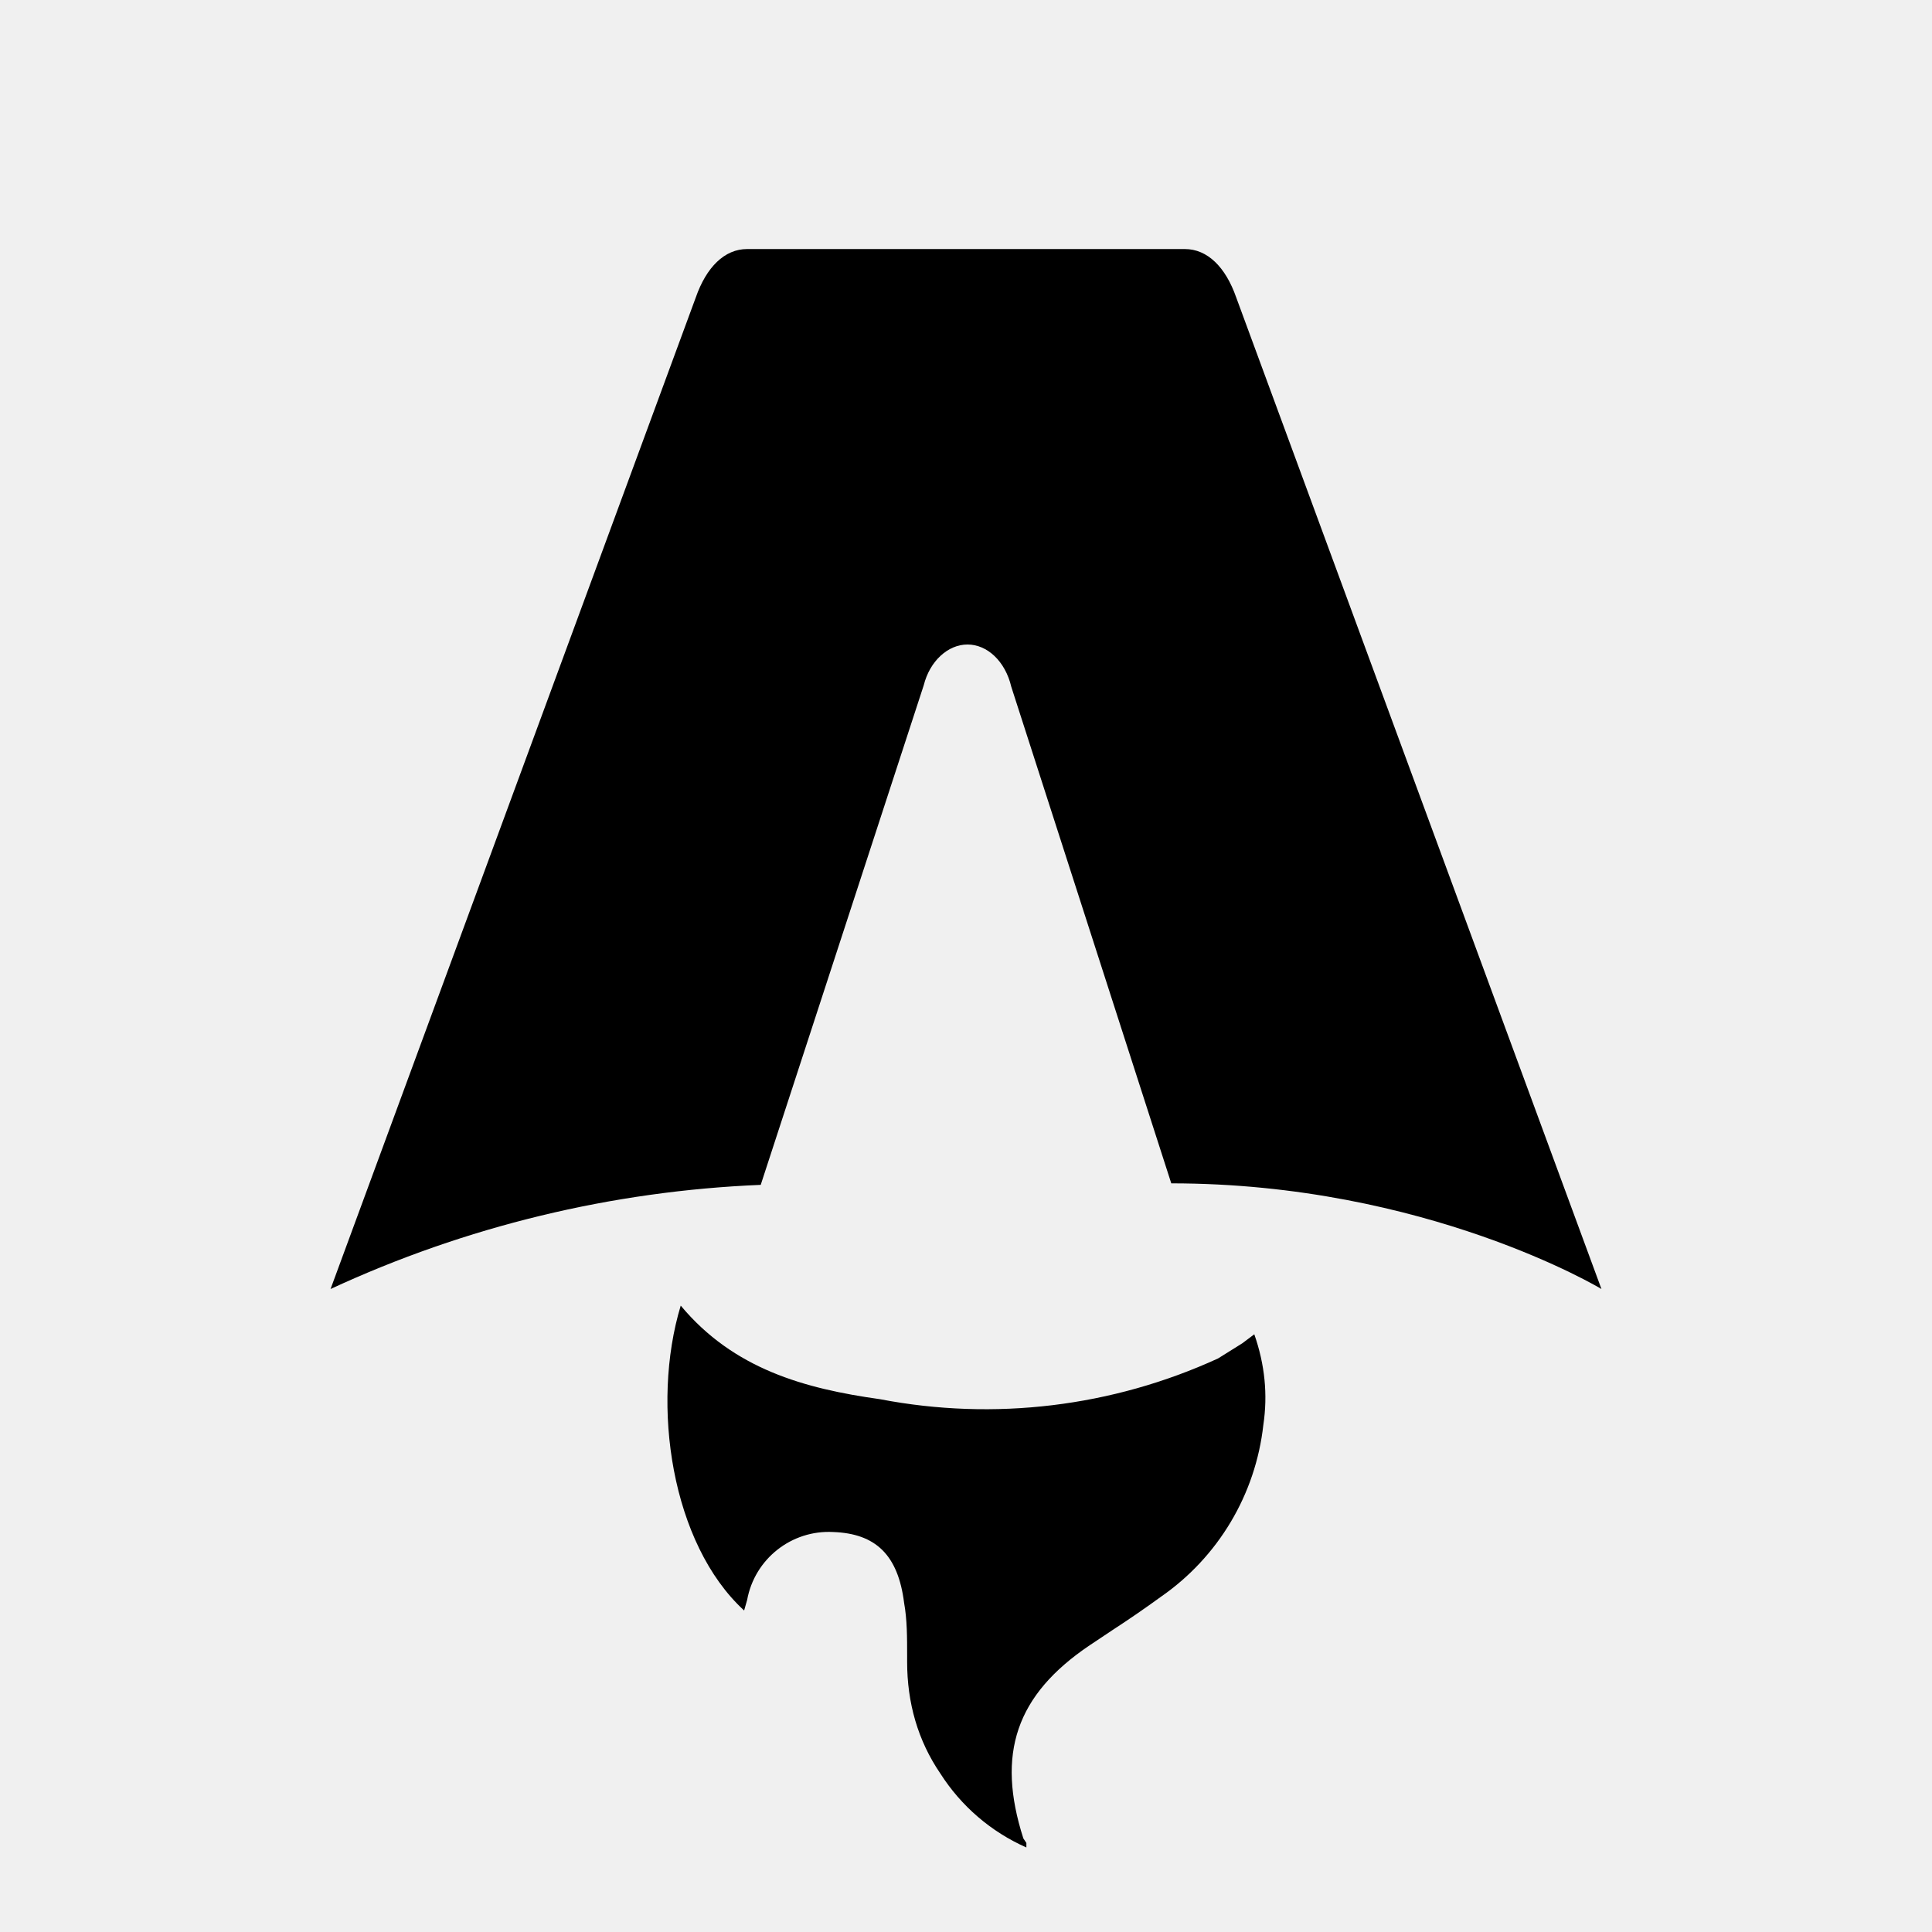
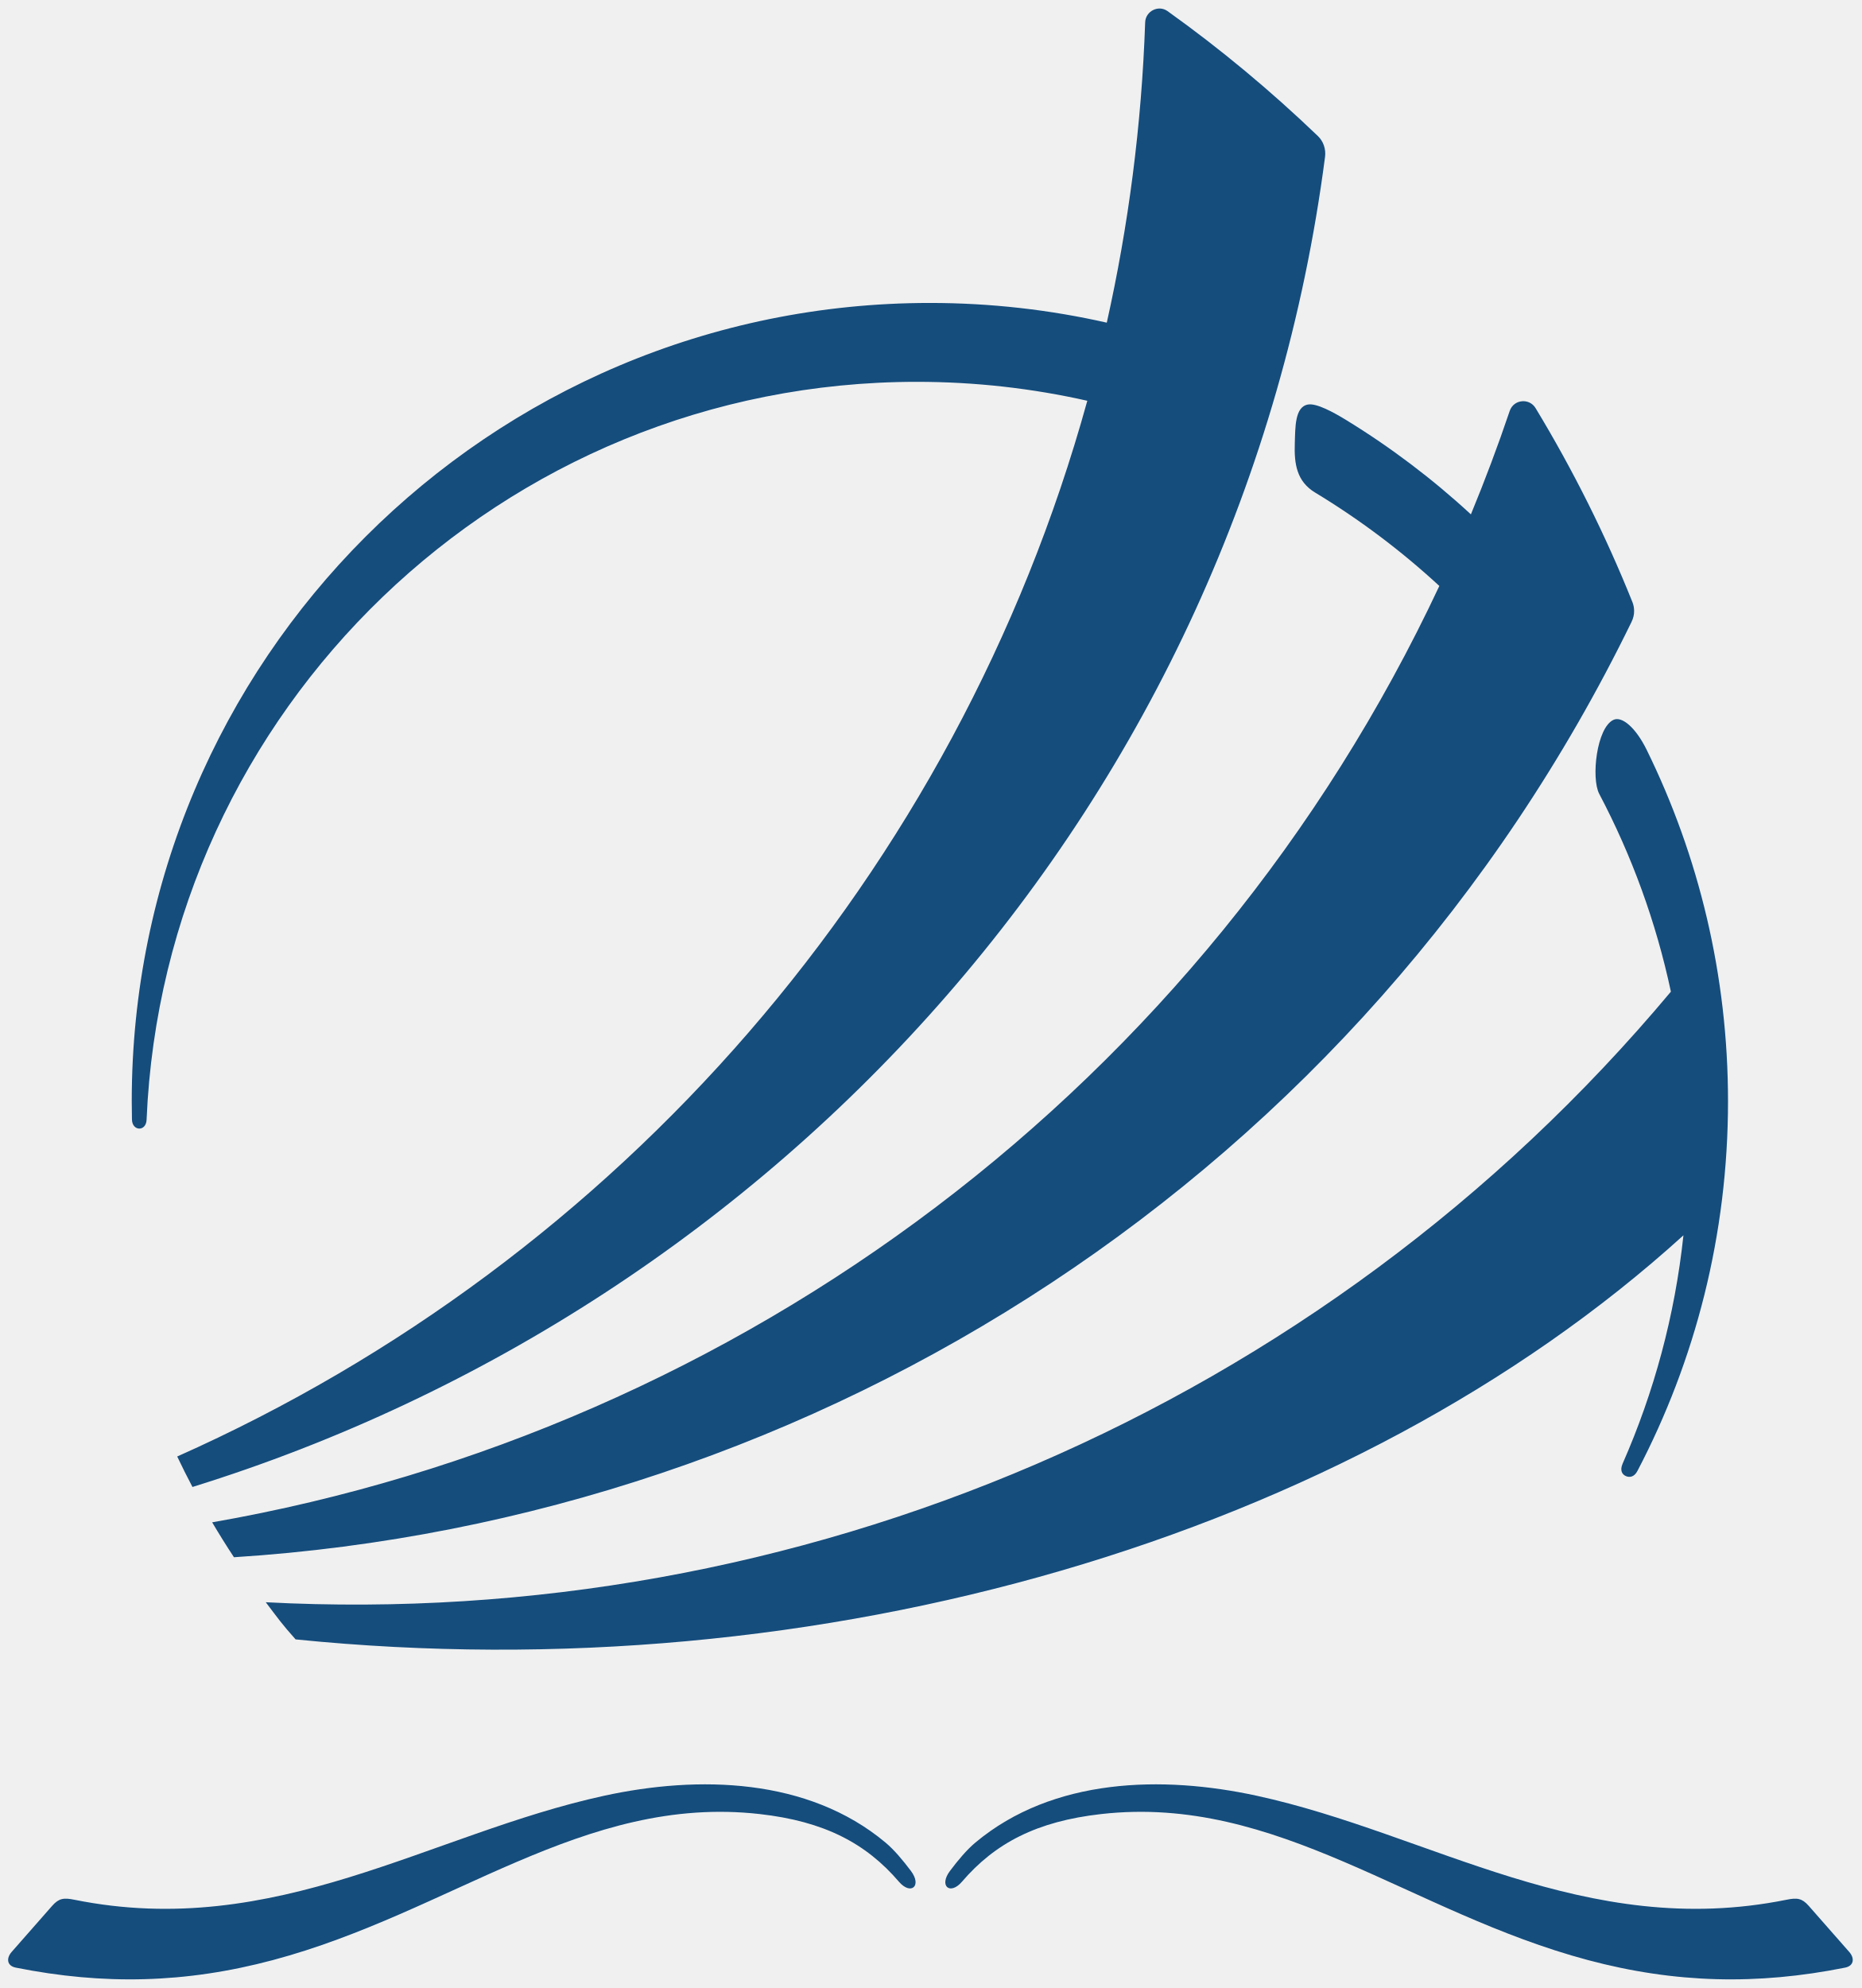
- <svg xmlns="http://www.w3.org/2000/svg" fill="none" viewBox="0 0 128 128">
-   <path d="M50.4 78.5a75.1 75.1 0 0 0-28.5 6.9l24.2-65.7c.7-2 1.9-3.2 3.4-3.2h29c1.5 0 2.7 1.2 3.4 3.2l24.2 65.7s-11.6-7-28.5-7L67 45.5c-.4-1.7-1.6-2.8-2.9-2.8-1.3 0-2.5 1.1-2.9 2.7L50.4 78.5Zm-1.1 28.2Zm-4.2-20.2c-2 6.6-.6 15.8 4.2 20.2a17.5 17.5 0 0 1 .2-.7 5.5 5.5 0 0 1 5.7-4.5c2.8.1 4.3 1.5 4.7 4.7.2 1.1.2 2.3.2 3.5v.4c0 2.7.7 5.2 2.2 7.4a13 13 0 0 0 5.7 4.9v-.3l-.2-.3c-1.8-5.6-.5-9.5 4.4-12.8l1.5-1a73 73 0 0 0 3.2-2.2 16 16 0 0 0 6.8-11.4c.3-2 .1-4-.6-6l-.8.6-1.6 1a37 37 0 0 1-22.4 2.7c-5-.7-9.7-2-13.2-6.2Z" />
-   <style>
-         path { fill: #000; }
-         @media (prefers-color-scheme: dark) {
-             path { fill: #FFF; }
-         }
-     </style>
+ <svg xmlns="http://www.w3.org/2000/svg" width="250.79" height="267.79" viewBox="90.94 152.44 250.79 267.79">
+   <style>path{fill:#154D7D}@media (prefers-color-scheme:dark){path{fill:#fff}}</style>
+   <path transform="matrix(1,0,0,-1,216.2229,193.2478)" d="M0 0C8.191 0 16.167-.92 23.833-2.656 26.759 10.426 28.526 23.947 29.004 37.795 29.056 39.317 30.796 40.184 32.017 39.312 39.18 34.195 45.945 28.555 52.281 22.477 53.029 21.761 53.372 20.703 53.24 19.683 41.943-67.119-20.506-135.025-99.352-159.493-100.064-158.14-100.75-156.771-101.407-155.387-41.943-128.928 3.604-76.856 21.209-13.178 13.821-11.509 6.135-10.626-1.757-10.626-57.63-10.626-103.198-54.739-105.534-110.036-105.607-111.651-107.471-111.584-107.505-109.993-107.524-109.174-107.533-108.354-107.533-107.532-107.533-48.143-59.39 0 0 0M94.52-42.991C58.219-117.456-14.913-163.941-93.762-168.958-94.777-167.416-95.757-165.848-96.698-164.255-25.475-151.833 37.081-105.413 68.638-38.122 63.513-33.395 57.911-29.176 51.912-25.549 49.421-24.042 49.067-21.696 49.164-18.905 49.237-16.797 49.147-13.972 50.961-13.679 52.101-13.493 54.335-14.698 56.094-15.776 62.108-19.46 67.732-23.72 72.89-28.479 74.772-23.923 76.518-19.283 78.116-14.556 78.392-13.738 79.075-13.297 79.791-13.24 80.473-13.185 81.188-13.477 81.611-14.177 86.633-22.471 91.006-31.207 94.656-40.305 94.813-40.697 94.874-41.093 94.88-41.46 94.888-41.978 94.776-42.466 94.52-42.991M101.525-125.594C56.681-166.293-14.755-187.173-85.457-180.024-87.391-177.846-87.713-177.344-89.476-175.019-18.14-178.771 52.634-149.174 99.835-92.773 97.831-83.36 94.55-74.419 90.185-66.138 89.063-64.009 89.836-57.18 92.112-56.153 93.244-55.642 95.095-57.187 96.579-60.21 103.59-74.49 107.531-90.55 107.531-107.532 107.531-125.505 103.121-142.45 95.324-157.339 94.89-158.169 94.263-158.238 93.778-158.03 93.272-157.813 92.927-157.273 93.336-156.341 97.551-146.762 100.372-136.428 101.525-125.594M-4.171-212.666C-8.612-207.487-14.223-204.529-22.936-203.55-46.681-200.877-64.556-216.835-88.523-223.224-100.28-226.359-111.321-226.602-123.148-224.24-124.376-223.994-124.452-222.962-123.712-222.122L-118.247-215.905C-117.793-215.389-117.395-215.119-116.954-215.01-116.477-214.891-115.951-214.956-115.251-215.097-88.112-220.564-67.347-206.192-43.908-201.09-31.185-198.32-16.447-198.655-5.996-207.377-4.803-208.373-3.645-209.77-2.563-211.202-1.02-213.247-2.574-214.53-4.171-212.666M4.322-212.666C8.76-207.487 14.374-204.529 23.085-203.55 46.83-200.877 64.705-216.835 88.671-223.224 100.429-226.359 111.471-226.602 123.299-224.24 124.525-223.994 124.602-222.962 123.861-222.122L118.395-215.905C117.943-215.389 117.544-215.119 117.103-215.01 116.628-214.891 116.102-214.956 115.4-215.097 88.261-220.564 67.497-206.192 44.059-201.09 31.334-198.32 16.597-198.655 6.147-207.377 4.953-208.373 3.793-209.77 2.713-211.202 1.169-213.247 2.724-214.53 4.322-212.666" fill-rule="evenodd" />
</svg>
